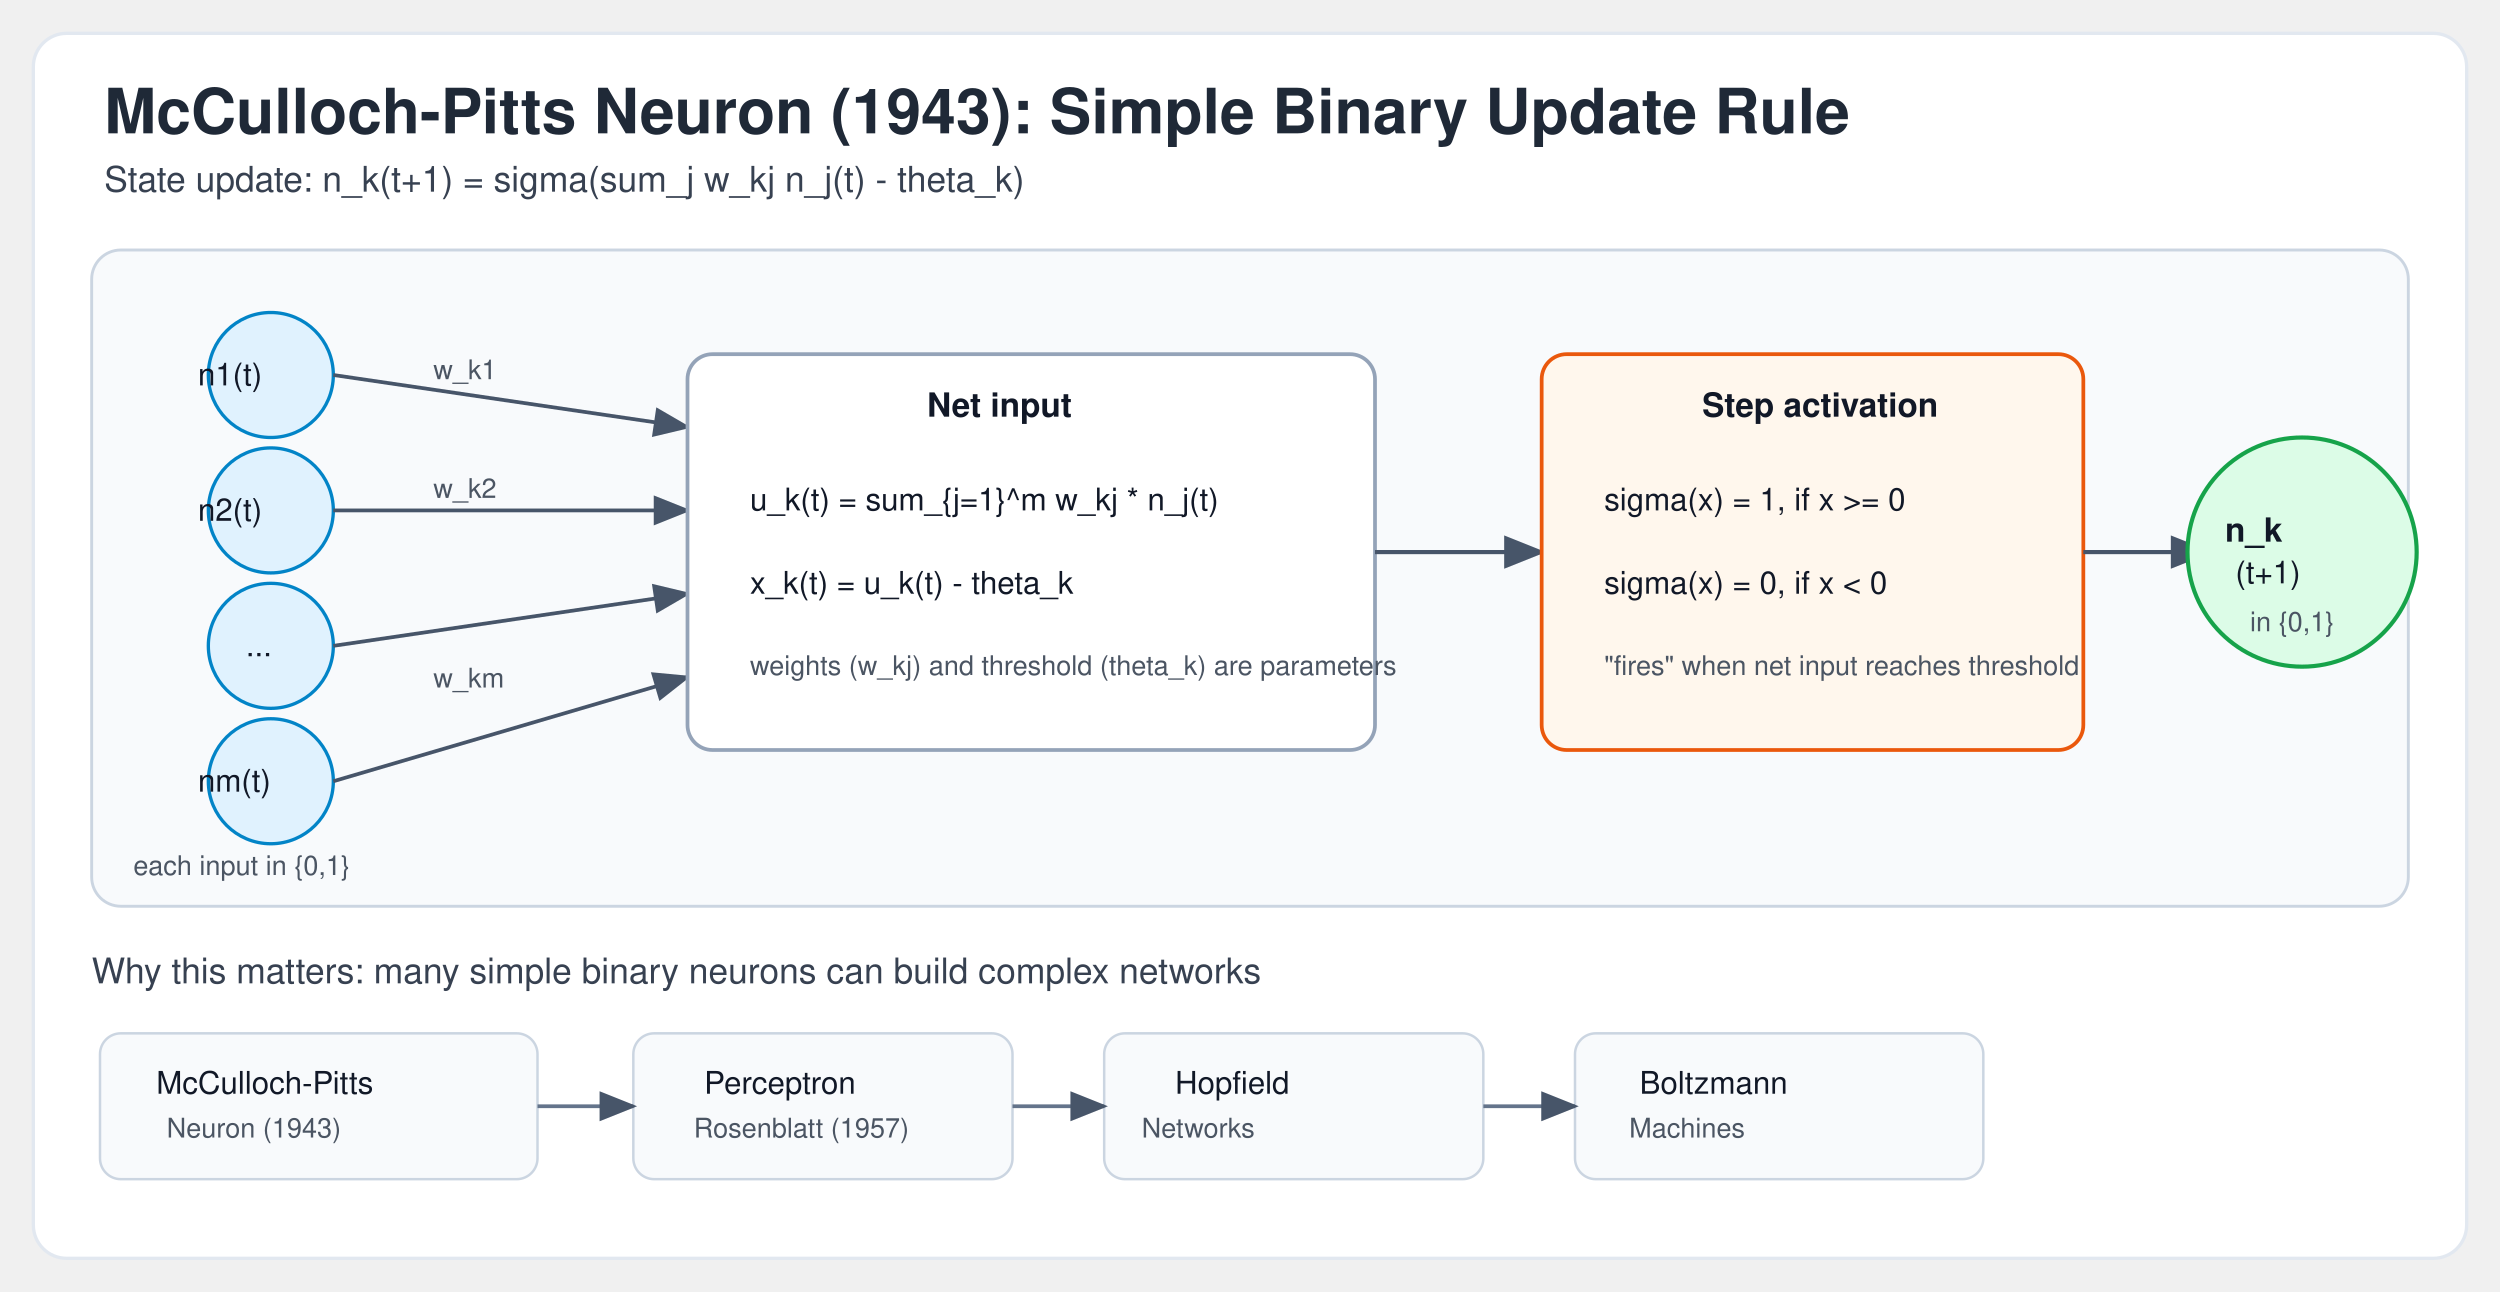
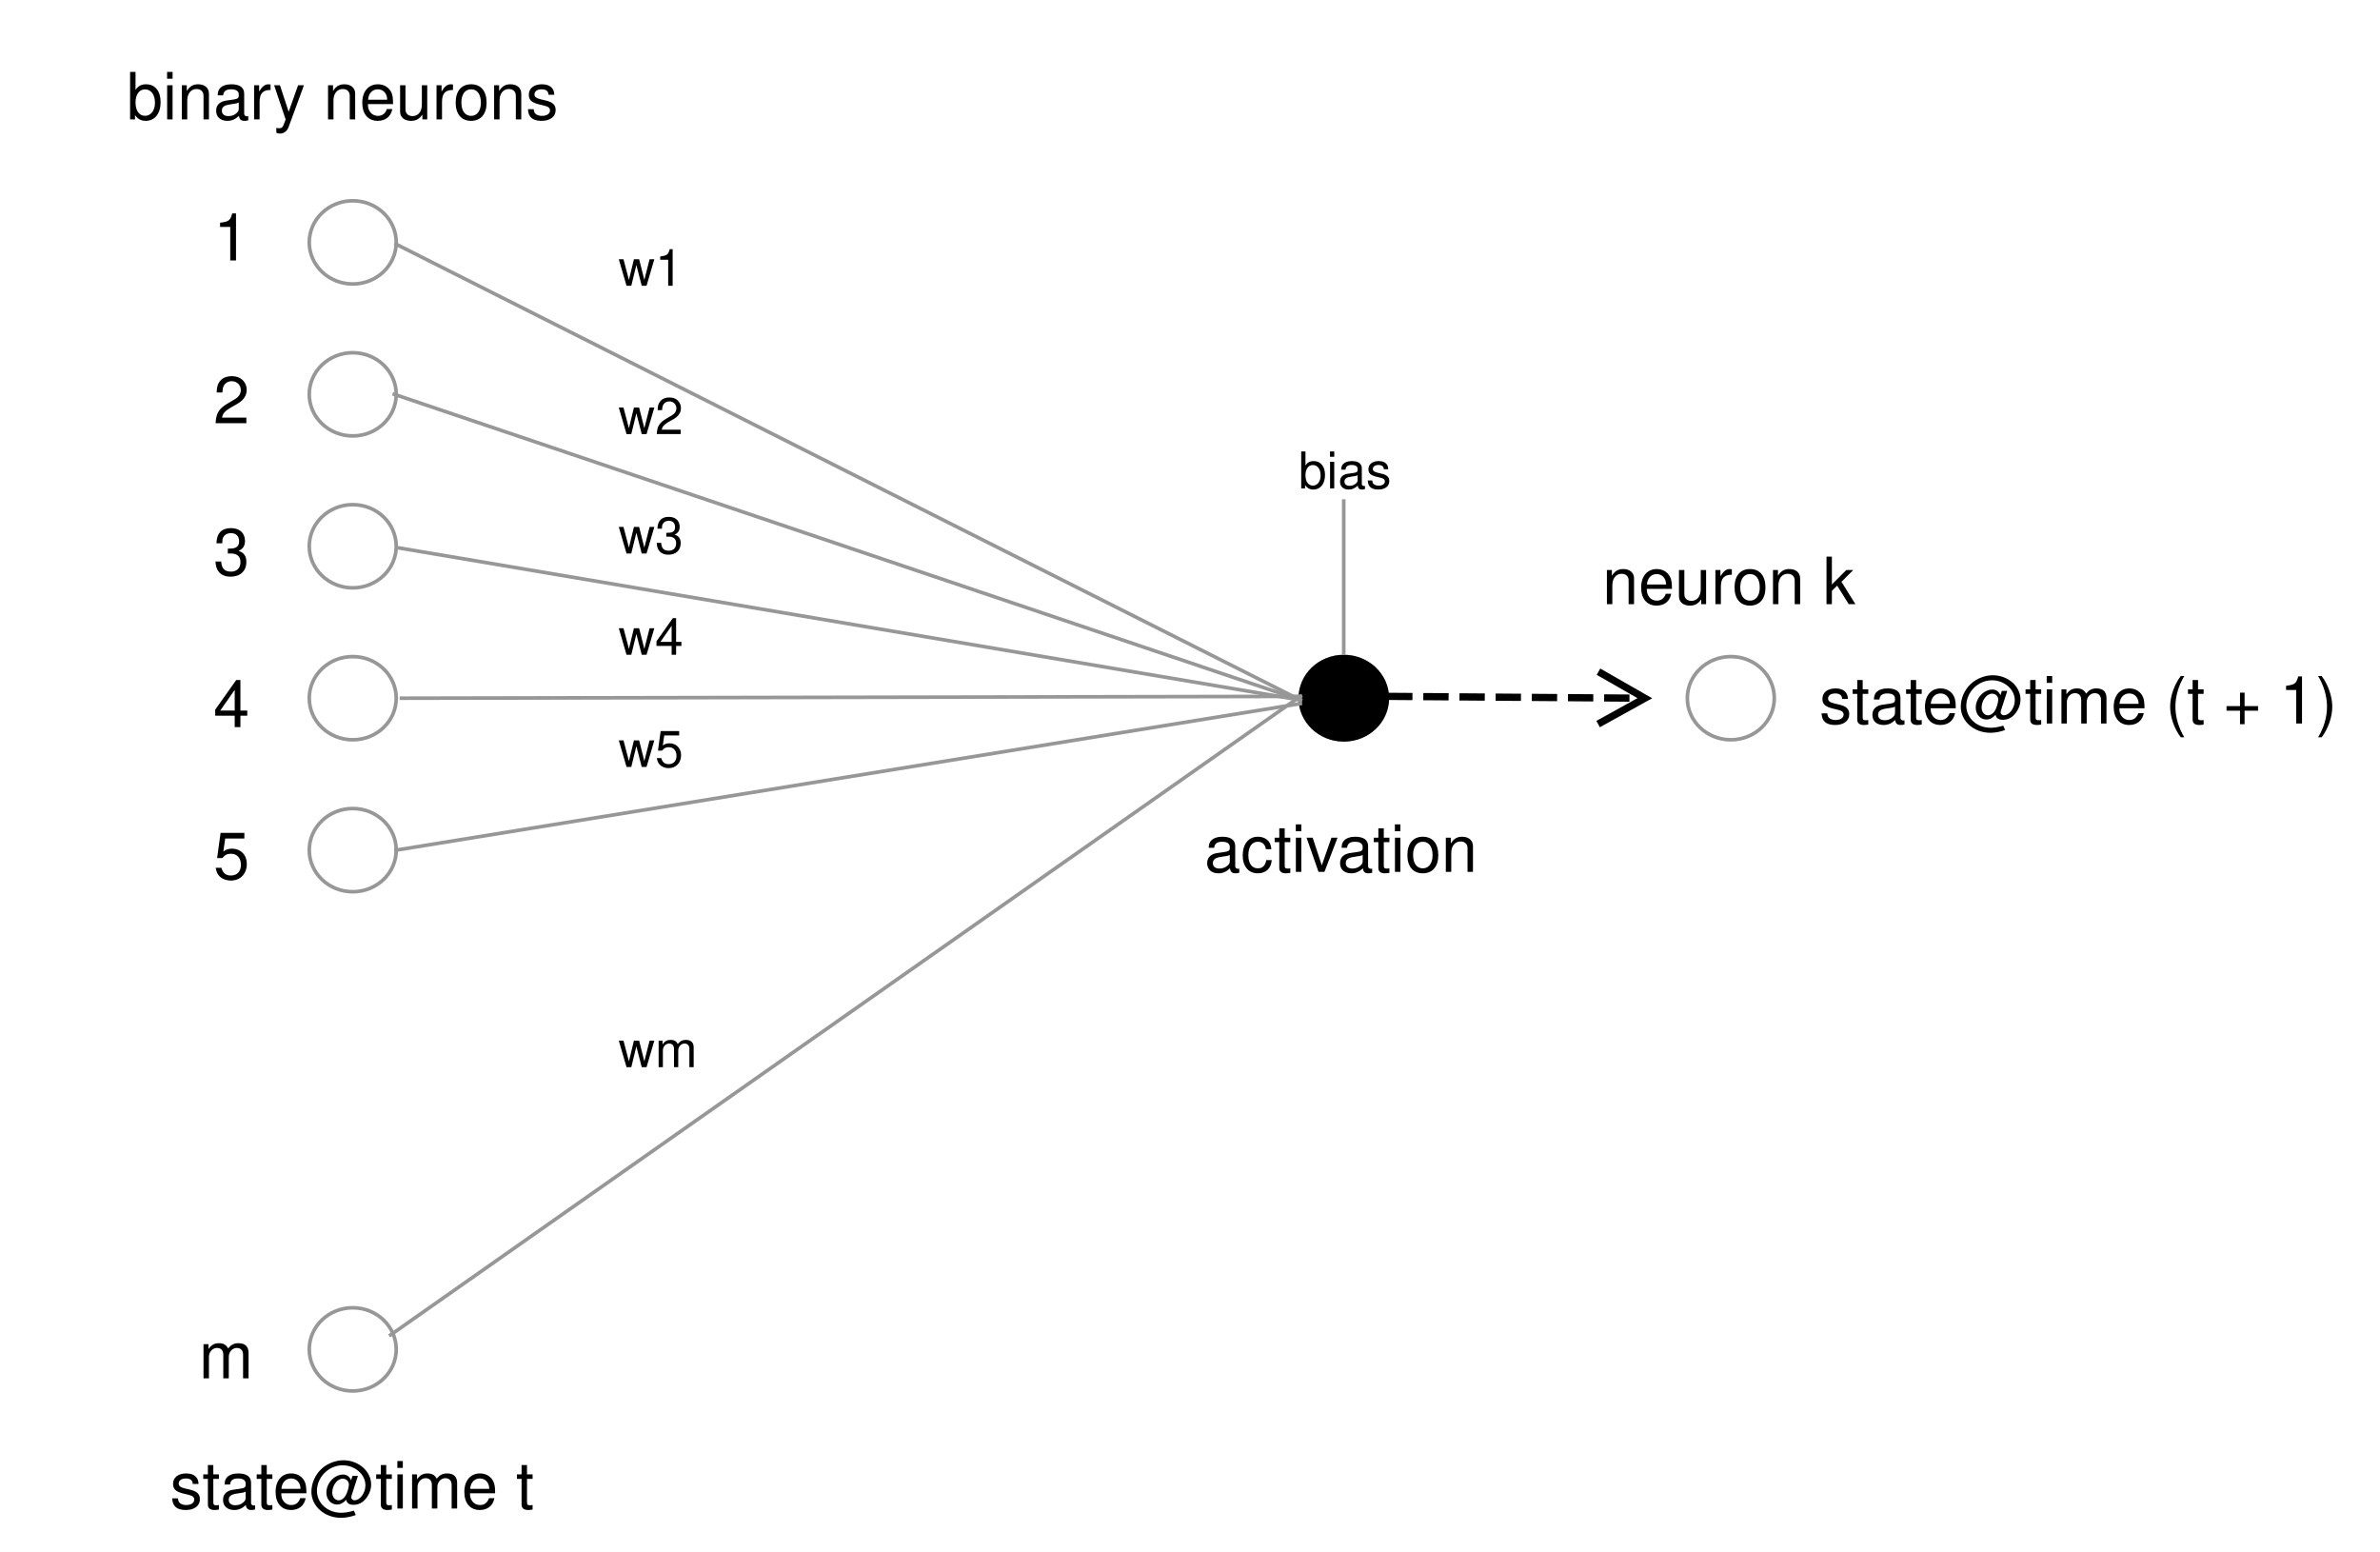
- <svg xmlns="http://www.w3.org/2000/svg" width="1200" height="620" viewBox="0 0 1200 620">
+ <svg xmlns="http://www.w3.org/2000/svg" xmlns:xlink="http://www.w3.org/1999/xlink" width="658px" height="429px" viewBox="0 0 658 429" version="1.1">
  <defs>
-     <style>
-       .title { font: 700 30px Helvetica, Arial, sans-serif; fill: #1f2937; }
-       .subtitle { font: 400 17px Helvetica, Arial, sans-serif; fill: #374151; }
-       .label { font: 600 16px Helvetica, Arial, sans-serif; fill: #111827; }
-       .text { font: 400 15px Helvetica, Arial, sans-serif; fill: #111827; }
-       .small { font: 400 13px Helvetica, Arial, sans-serif; fill: #4b5563; }
-       .panel { fill: #f8fafc; stroke: #cbd5e1; stroke-width: 1.4; rx: 14; }
-       .node { fill: #e0f2fe; stroke: #0284c7; stroke-width: 1.6; }
-       .block { fill: #ffffff; stroke: #94a3b8; stroke-width: 1.8; rx: 12; }
-       .act { fill: #fff7ed; stroke: #ea580c; stroke-width: 1.8; rx: 12; }
-       .out { fill: #dcfce7; stroke: #16a34a; stroke-width: 2.0; }
-       .legacy { fill: #f8fafc; stroke: #cbd5e1; stroke-width: 1.2; rx: 10; }
-     </style>
-     <marker id="arrow" markerWidth="10" markerHeight="8" refX="9" refY="4" orient="auto">
-       <polygon points="0,0 10,4 0,8" fill="#475569" />
-     </marker>
+     <path d="M0,0 L658,0 L658,429 L0,429 L0,0 Z" id="path-1" />
  </defs>
-   <rect x="16" y="16" width="1168" height="588" rx="16" fill="#ffffff" stroke="#e2e8f0" stroke-width="1.6" />
-   <text x="50" y="64" class="title">McCulloch-Pitts Neuron (1943): Simple Binary Update Rule</text>
-   <text x="50" y="92" class="subtitle">State update: n_k(t+1) = sigma(sum_j w_kj n_j(t) - theta_k)</text>
-   <rect x="44" y="120" width="1112" height="315" class="panel" />
-   <circle cx="130" cy="180" r="30" class="node" />
-   <circle cx="130" cy="245" r="30" class="node" />
-   <circle cx="130" cy="310" r="30" class="node" />
-   <circle cx="130" cy="375" r="30" class="node" />
-   <text x="95" y="185" class="text">n1(t)</text>
-   <text x="95" y="250" class="text">n2(t)</text>
-   <text x="118" y="315" class="text">...</text>
-   <text x="95" y="380" class="text">nm(t)</text>
-   <text x="64" y="420" class="small">each input in {0,1}</text>
-   <line x1="160" y1="180" x2="330" y2="205" stroke="#475569" stroke-width="1.8" marker-end="url(#arrow)" />
-   <line x1="160" y1="245" x2="330" y2="245" stroke="#475569" stroke-width="1.8" marker-end="url(#arrow)" />
-   <line x1="160" y1="310" x2="330" y2="285" stroke="#475569" stroke-width="1.8" marker-end="url(#arrow)" />
-   <line x1="160" y1="375" x2="330" y2="325" stroke="#475569" stroke-width="1.8" marker-end="url(#arrow)" />
-   <text x="208" y="182" class="small">w_k1</text>
-   <text x="208" y="239" class="small">w_k2</text>
-   <text x="208" y="330" class="small">w_km</text>
-   <rect x="330" y="170" width="330" height="190" class="block" />
-   <text x="445" y="200" class="label">Net input</text>
-   <text x="360" y="245" class="text">u_k(t) = sum_{j=1}^m w_kj * n_j(t)</text>
-   <text x="360" y="285" class="text">x_k(t) = u_k(t) - theta_k</text>
-   <text x="360" y="324" class="small">weights (w_kj) and threshold (theta_k) are parameters</text>
-   <line x1="660" y1="265" x2="740" y2="265" stroke="#475569" stroke-width="2.0" marker-end="url(#arrow)" />
-   <rect x="740" y="170" width="260" height="190" class="act" />
-   <text x="817" y="200" class="label">Step activation</text>
-   <text x="770" y="245" class="text">sigma(x) = 1, if x &gt;= 0</text>
-   <text x="770" y="285" class="text">sigma(x) = 0, if x &lt; 0</text>
-   <text x="770" y="324" class="small">"fires" when net input reaches threshold</text>
-   <line x1="1000" y1="265" x2="1060" y2="265" stroke="#475569" stroke-width="2.0" marker-end="url(#arrow)" />
-   <circle cx="1105" cy="265" r="55" class="out" />
-   <text x="1068" y="260" class="label">n_k</text>
-   <text x="1073" y="280" class="text">(t+1)</text>
-   <text x="1080" y="303" class="small">in {0,1}</text>
-   <text x="44" y="472" class="subtitle">Why this matters: many simple binary neurons can build complex networks</text>
-   <rect x="48" y="496" width="210" height="70" class="legacy" />
-   <rect x="304" y="496" width="182" height="70" class="legacy" />
-   <rect x="530" y="496" width="182" height="70" class="legacy" />
-   <rect x="756" y="496" width="196" height="70" class="legacy" />
-   <text x="75" y="525" class="text">McCulloch-Pitts</text>
-   <text x="80" y="546" class="small">Neuron (1943)</text>
-   <text x="338" y="525" class="text">Perceptron</text>
-   <text x="333" y="546" class="small">Rosenblatt (1957)</text>
-   <text x="564" y="525" class="text">Hopfield</text>
-   <text x="548" y="546" class="small">Networks</text>
-   <text x="787" y="525" class="text">Boltzmann</text>
-   <text x="782" y="546" class="small">Machines</text>
-   <line x1="258" y1="531" x2="304" y2="531" stroke="#64748b" stroke-width="1.8" marker-end="url(#arrow)" />
-   <line x1="486" y1="531" x2="530" y2="531" stroke="#64748b" stroke-width="1.8" marker-end="url(#arrow)" />
-   <line x1="712" y1="531" x2="756" y2="531" stroke="#64748b" stroke-width="1.8" marker-end="url(#arrow)" />
+   <g id="Frame" stroke="none" fill="none" xlink:href="#path-1">
+     <use fill="#FFFFFF" fill-rule="evenodd" xlink:href="#path-1" />
+     <ellipse id="Oval" stroke="#979797" stroke-width="1" cx="97.522" cy="67" rx="12.022" ry="11.5" />
+     <ellipse id="Oval" stroke="#979797" stroke-width="1" cx="97.522" cy="373" rx="12.022" ry="11.5" />
+     <ellipse id="Oval" stroke="#979797" stroke-width="1" cx="97.522" cy="235" rx="12.022" ry="11.5" />
+     <ellipse id="Oval" stroke="#979797" stroke-width="1" fill="#D8D8D8" fill-rule="evenodd" cx="371.522" cy="193" rx="12.022" ry="11.5" />
+     <ellipse id="Oval" stroke="#000000" stroke-width="1" fill="#000000" fill-rule="evenodd" cx="371.522" cy="193" rx="12.022" ry="11.5" />
+     <ellipse id="Oval" stroke="#979797" stroke-width="1" cx="97.522" cy="193" rx="12.022" ry="11.5" />
+     <ellipse id="Oval" stroke="#979797" stroke-width="1" cx="478.522" cy="193" rx="12.022" ry="11.5" />
+     <ellipse id="Oval" stroke="#979797" stroke-width="1" cx="97.522" cy="151" rx="12.022" ry="11.5" />
+     <ellipse id="Oval" stroke="#979797" stroke-width="1" cx="97.522" cy="109" rx="12.022" ry="11.5" />
+     <text id="1" font-family="Helvetica" font-size="18" font-weight="normal" fill="#000000">
+       <tspan x="59" y="72">1</tspan>
+     </text>
+     <text id="2" font-family="Helvetica" font-size="18" font-weight="normal" fill="#000000">
+       <tspan x="59" y="117">2</tspan>
+     </text>
+     <text id="3" font-family="Helvetica" font-size="18" font-weight="normal" fill="#000000">
+       <tspan x="59" y="159">3</tspan>
+     </text>
+     <text id="4" font-family="Helvetica" font-size="18" font-weight="normal" fill="#000000">
+       <tspan x="59" y="201">4</tspan>
+     </text>
+     <text id="5" font-family="Helvetica" font-size="18" font-weight="normal" fill="#000000">
+       <tspan x="59" y="243">5</tspan>
+     </text>
+     <text id="m" font-family="Helvetica" font-size="18" font-weight="normal" fill="#000000">
+       <tspan x="55" y="381">m</tspan>
+     </text>
+     <line x1="109.5" y1="67.5" x2="359.5" y2="193.5" id="Line" stroke="#979797" stroke-width="1" stroke-linecap="square" />
+     <line x1="109" y1="109" x2="359.5" y2="193.5" id="Line" stroke="#979797" stroke-width="1" stroke-linecap="square" />
+     <line x1="110.5" y1="151.5" x2="359.5" y2="193.5" id="Line" stroke="#979797" stroke-width="1" stroke-linecap="square" />
+     <line x1="111" y1="193" x2="359.5" y2="192.5" id="Line" stroke="#979797" stroke-width="1" stroke-linecap="square" />
+     <line x1="109.5" y1="235" x2="359.5" y2="194.5" id="Line" stroke="#979797" stroke-width="1" stroke-linecap="square" />
+     <line x1="108" y1="369" x2="359.5" y2="192.5" id="Line" stroke="#979797" stroke-width="1" stroke-linecap="square" />
+     <text id="binary-neurons" font-family="Helvetica" font-size="18" font-weight="normal" fill="#000000">
+       <tspan x="35" y="33">binary neurons</tspan>
+     </text>
+     <text id="neuron-k" font-family="Helvetica" font-size="18" font-weight="normal" fill="#000000">
+       <tspan x="443" y="167">neuron k</tspan>
+     </text>
+     <text id="state@time-t" font-family="Helvetica" font-size="18" font-weight="normal" fill="#000000">
+       <tspan x="47" y="417">state@time t</tspan>
+     </text>
+     <text id="state@time-(t-+-1)" font-family="Helvetica" font-size="18" font-weight="normal" fill="#000000">
+       <tspan x="503" y="200">state@time (t + 1)</tspan>
+     </text>
+     <text id="activation" font-family="Helvetica" font-size="18" font-weight="normal" fill="#000000">
+       <tspan x="333" y="241">activation</tspan>
+     </text>
+     <text id="bias" font-family="Helvetica" font-size="14" font-weight="normal" fill="#000000">
+       <tspan x="359" y="135">bias</tspan>
+     </text>
+     <line x1="371.5" y1="138.5" x2="371.5" y2="180.5" id="Line-2" stroke="#979797" stroke-width="1" stroke-linecap="square" />
+     <text id="w1" font-family="Helvetica" font-size="14" font-weight="normal" fill="#000000">
+       <tspan x="171" y="79">w</tspan>
+       <tspan x="181.11" y="79">1</tspan>
+     </text>
+     <text id="w2" font-family="Helvetica" font-size="14" font-weight="normal" fill="#000000">
+       <tspan x="171" y="120">w</tspan>
+       <tspan x="181.11" y="120">2</tspan>
+     </text>
+     <text id="w3" font-family="Helvetica" font-size="14" font-weight="normal" fill="#000000">
+       <tspan x="171" y="153">w</tspan>
+       <tspan x="181.11" y="153">3</tspan>
+     </text>
+     <text id="w4" font-family="Helvetica" font-size="14" font-weight="normal" fill="#000000">
+       <tspan x="171" y="181">w</tspan>
+       <tspan x="181.11" y="181">4</tspan>
+     </text>
+     <text id="w5" font-family="Helvetica" font-size="14" font-weight="normal" fill="#000000">
+       <tspan x="171" y="212">w</tspan>
+       <tspan x="181.11" y="212">5</tspan>
+     </text>
+     <text id="wm" font-family="Helvetica" font-size="14" font-weight="normal" fill="#000000">
+       <tspan x="171" y="295">w</tspan>
+       <tspan x="181.11" y="295">m</tspan>
+     </text>
+     <path id="Line-3" d="M442.427,184.805 L443.295,185.301 L455.246,192.137 L456.79,193.02 L455.234,193.88 L443.186,200.544 L442.311,201.028 L441.343,199.278 L442.218,198.794 L452.71,192.99 L442.302,187.037 L441.434,186.541 L442.427,184.805 Z M443.506,191.924 L444.506,191.932 L449.506,191.968 L450.505,191.975 L450.491,193.975 L449.491,193.968 L444.491,193.932 L443.491,193.924 L443.506,191.924 Z M433.506,191.853 L434.506,191.86 L439.506,191.896 L440.506,191.903 L440.491,193.903 L439.491,193.896 L434.492,193.86 L433.492,193.852 L433.506,191.853 Z M423.506,191.781 L424.506,191.788 L429.506,191.824 L430.506,191.831 L430.492,193.831 L429.492,193.824 L424.492,193.788 L423.492,193.781 L423.506,191.781 Z M413.506,191.709 L414.506,191.716 L419.506,191.752 L420.506,191.759 L420.492,193.759 L419.492,193.752 L414.492,193.716 L413.492,193.709 L413.506,191.709 Z M403.507,191.637 L404.507,191.644 L409.507,191.68 L410.507,191.687 L410.492,193.687 L409.492,193.68 L404.492,193.644 L403.492,193.637 L403.507,191.637 Z M393.507,191.565 L394.507,191.572 L399.507,191.608 L400.507,191.615 L400.492,193.615 L399.492,193.608 L394.493,193.572 L393.493,193.565 L393.507,191.565 Z M383.507,191.493 L384.507,191.5 L389.507,191.536 L390.507,191.543 L390.493,193.543 L389.493,193.536 L384.493,193.5 L383.493,193.493 L383.507,191.493 Z" fill="#000000" fill-rule="nonzero" />
+   </g>
</svg>
